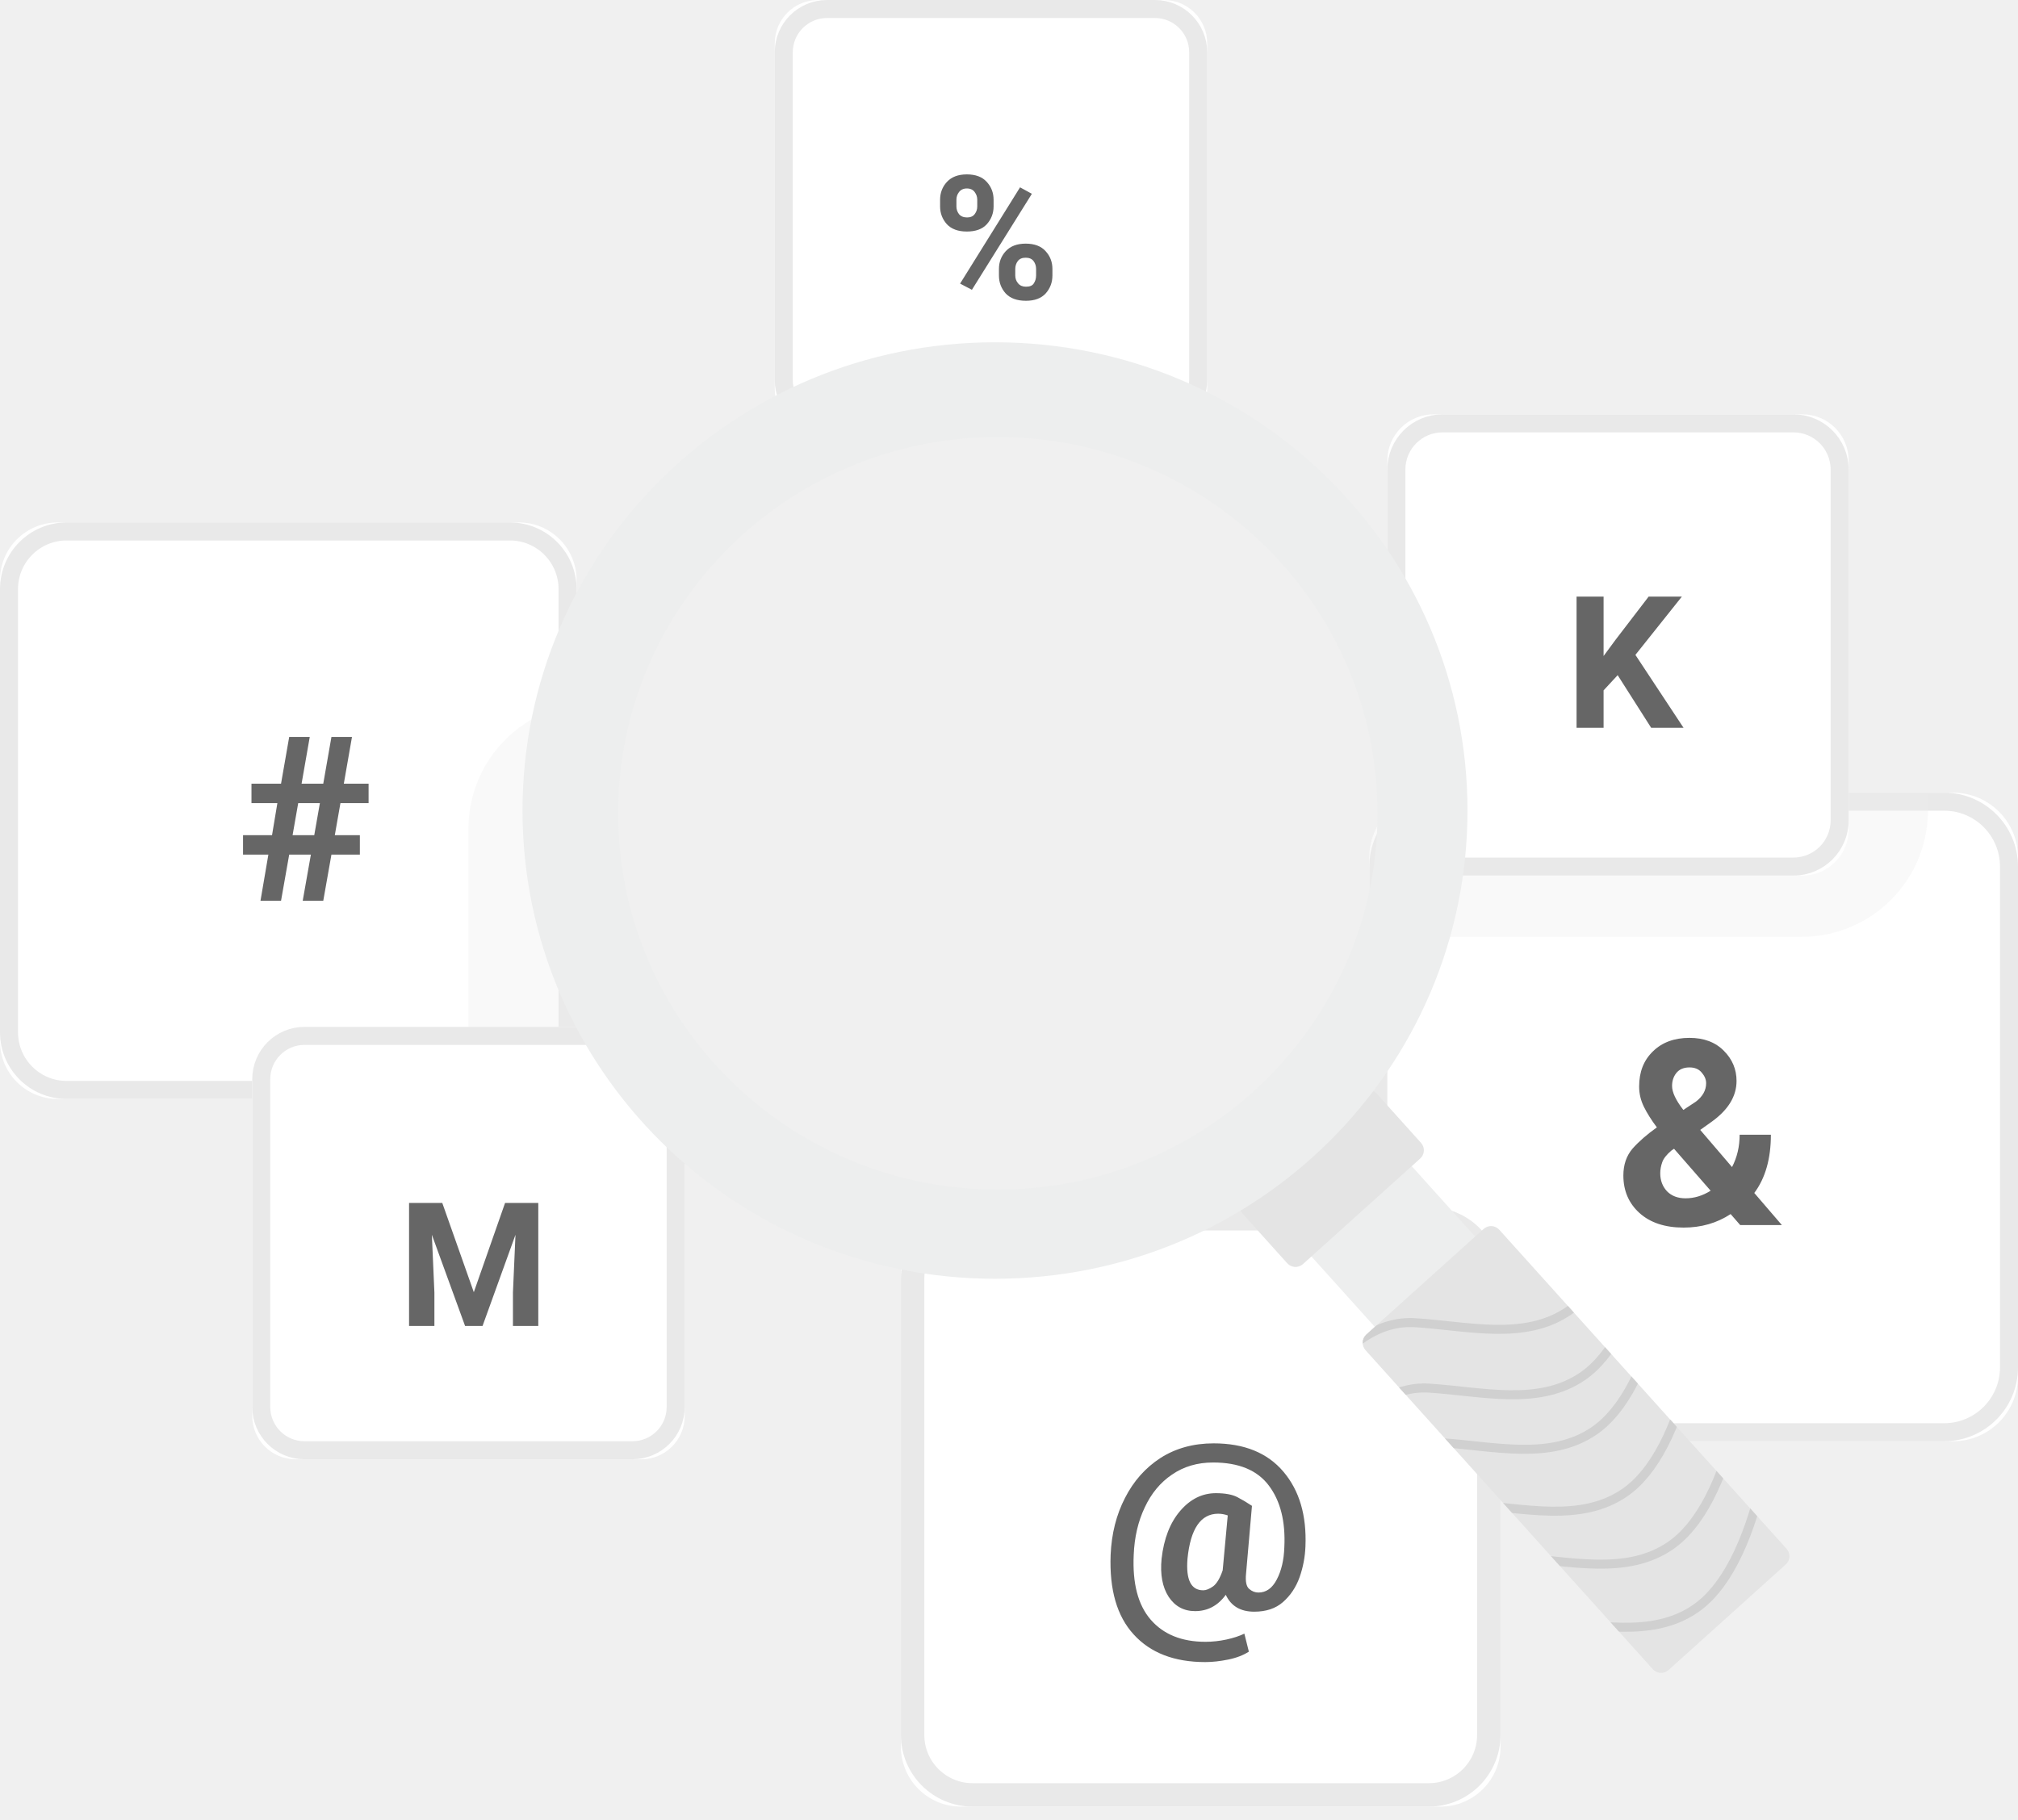
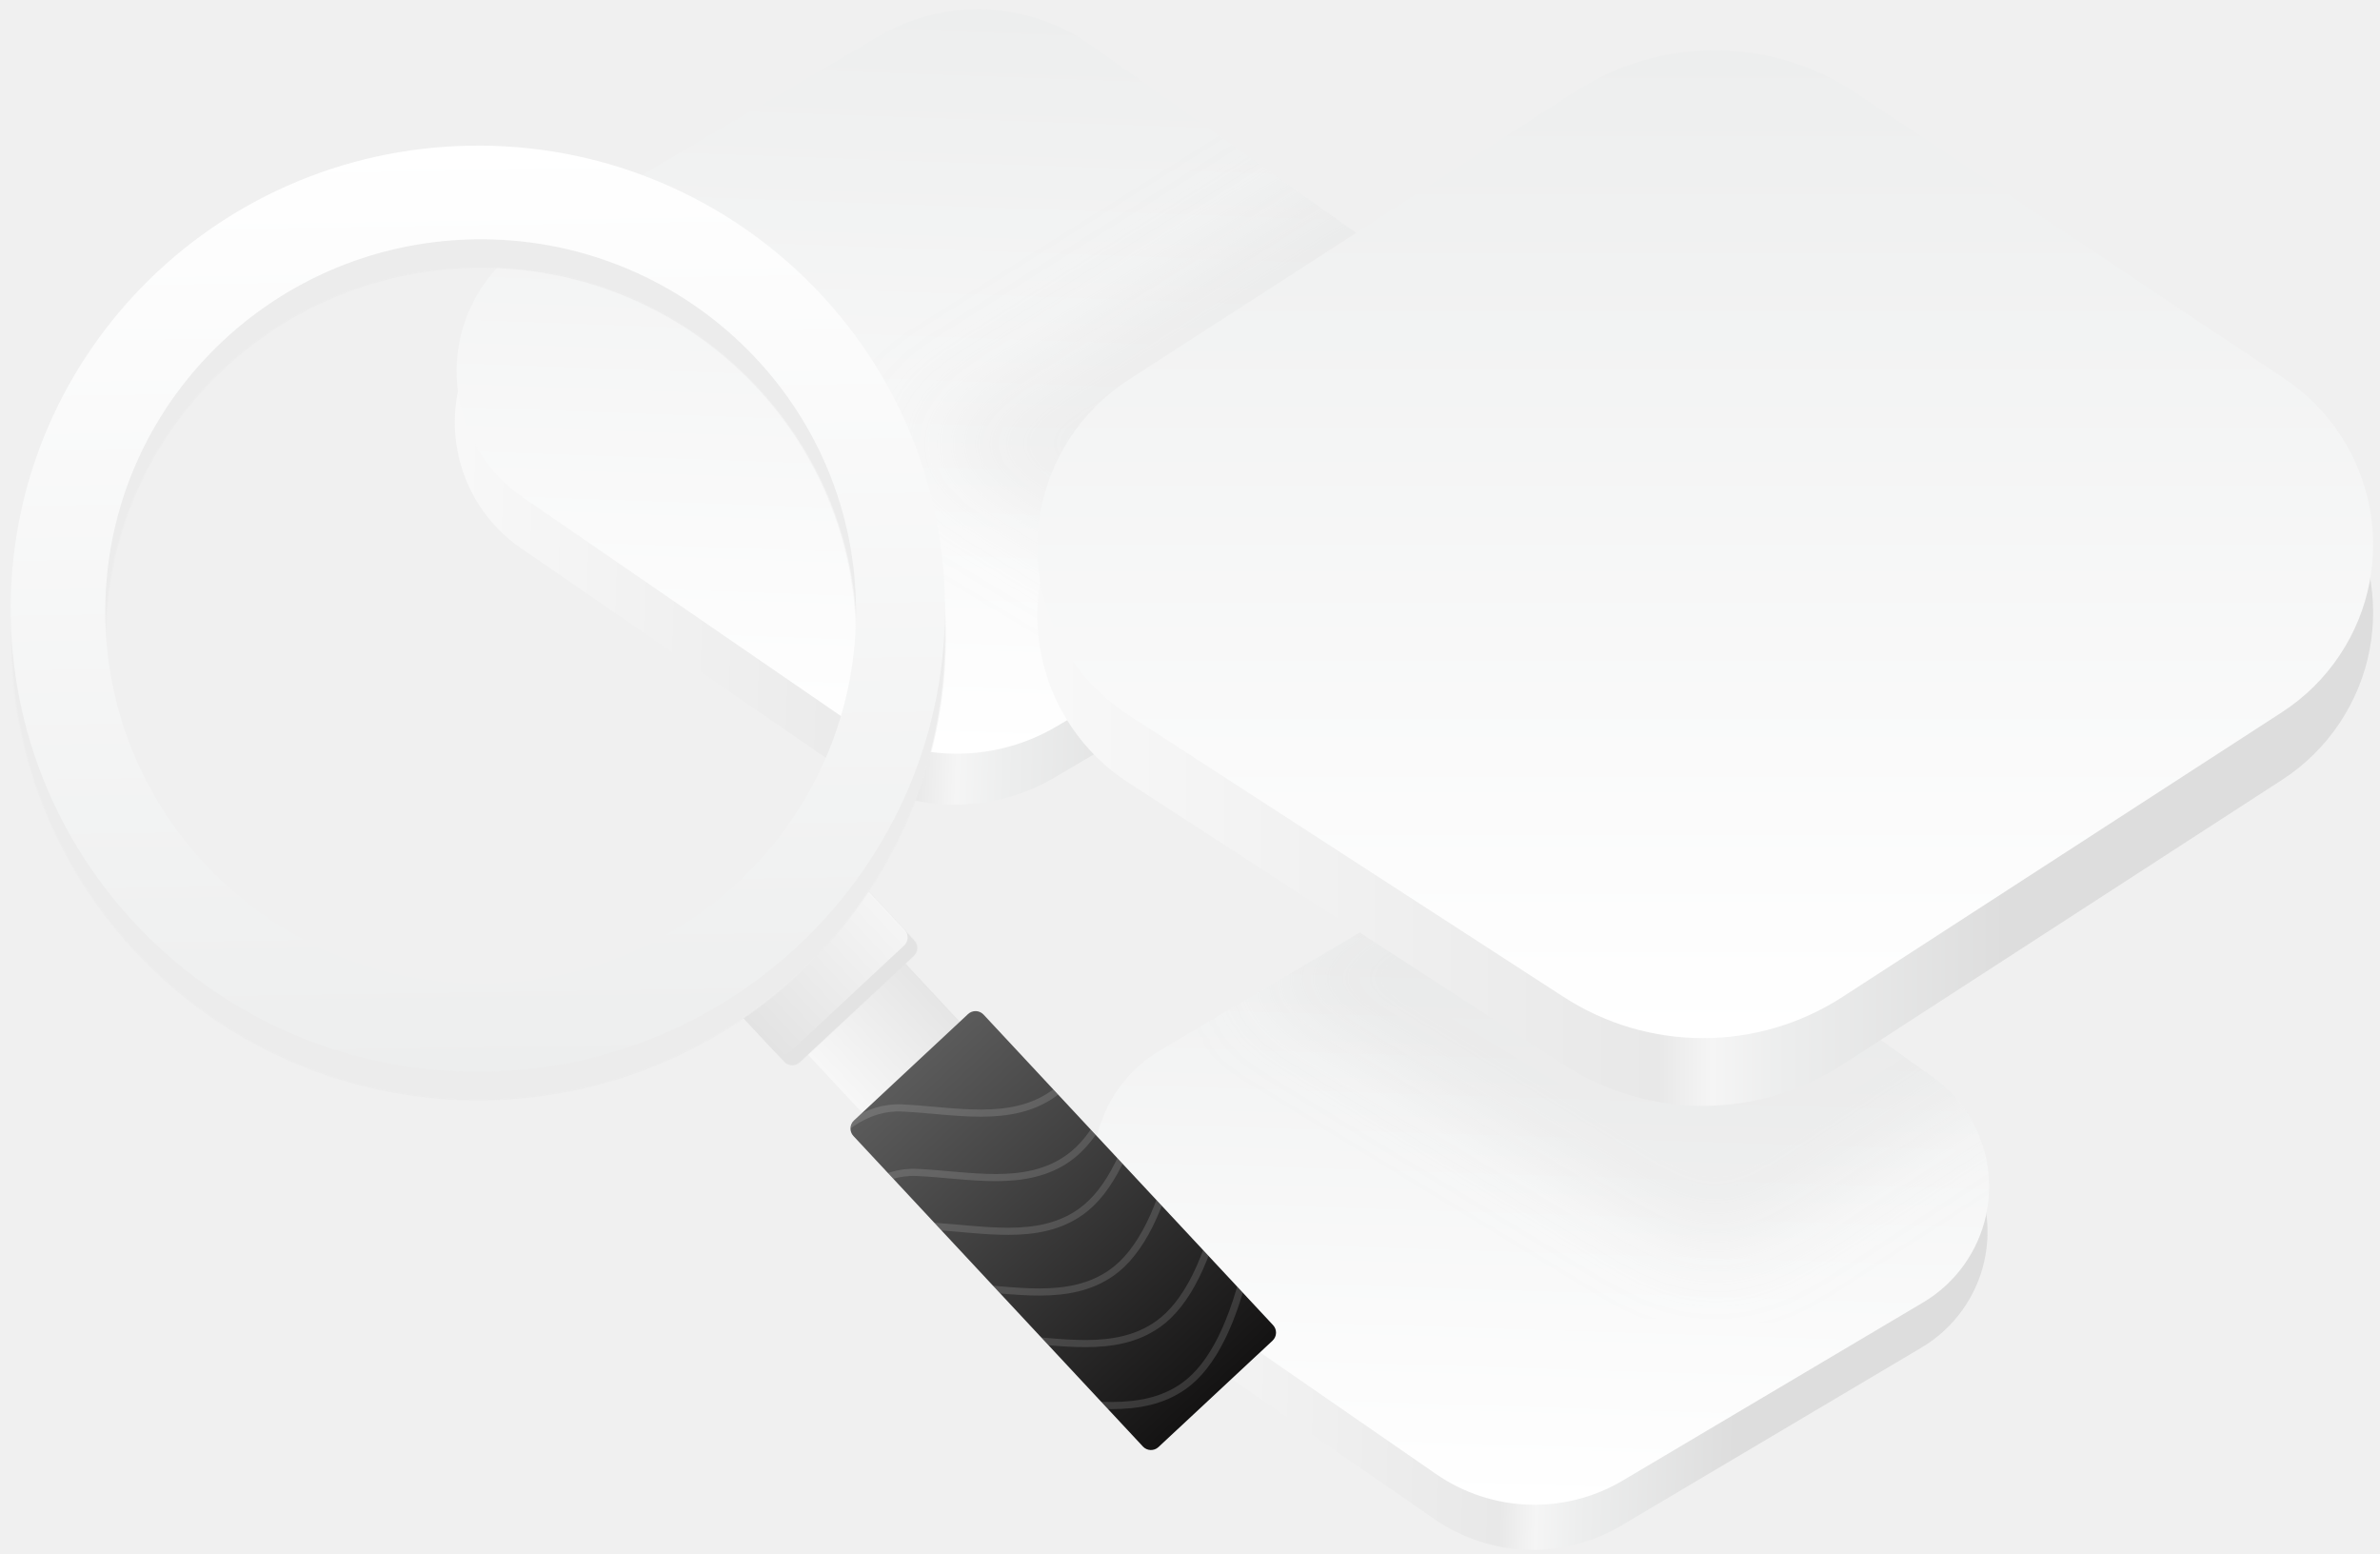
- <svg xmlns="http://www.w3.org/2000/svg" xmlns:xlink="http://www.w3.org/1999/xlink" width="112px" height="101px" viewBox="0 0 112 101" version="1.1">
+ <svg xmlns="http://www.w3.org/2000/svg" xmlns:xlink="http://www.w3.org/1999/xlink" width="167px" height="109px" viewBox="0 0 167 109" version="1.1">
  <defs>
-     <rect id="path-1" x="0" y="0" width="36" height="36" rx="3.6" />
-     <rect id="path-3" x="0" y="0" width="33.28" height="33.28" rx="3.328" />
-     <rect id="path-4" x="0" y="0" width="32" height="32" rx="3.2" />
-     <rect id="path-6" x="0" y="0" width="24" height="24" rx="2.4" />
-     <rect id="path-7" x="0" y="0" width="24" height="24" rx="2.4" />
-     <rect id="path-8" x="0" y="0" width="25.6" height="25.6" rx="2.56" />
-     <rect id="path-9" x="-5.1159077e-13" y="0" width="9.99" height="25.062" rx="0.616" />
+     <linearGradient x1="-18.904%" y1="84.598%" x2="72.676%" y2="84.598%" id="linearGradient-1">
+       <stop stop-color="#FFFFFF" offset="0%" />
+       <stop stop-color="#E8E8E8" offset="71.338%" />
+       <stop stop-color="#F5F5F5" offset="75.784%" />
+       <stop stop-color="#EDEEEE" offset="80.934%" />
+       <stop stop-color="#DDDDDD" offset="100%" />
+     </linearGradient>
+     <linearGradient x1="50%" y1="100%" x2="50%" y2="3.061617e-15%" id="linearGradient-2">
+       <stop stop-color="#FFFFFF" offset="0%" />
+       <stop stop-color="#EDEEEE" offset="100%" />
+     </linearGradient>
+     <path d="M5.038,15.638 L26.009,2.247 C30.053,-0.336 35.239,-0.296 39.243,2.348 L59.29,15.584 C63.645,18.46 64.844,24.322 61.968,28.677 C61.242,29.778 60.293,30.714 59.182,31.426 L38.557,44.647 C34.561,47.209 29.439,47.209 25.443,44.647 L5.024,31.559 C0.631,28.742 -0.648,22.897 2.168,18.503 C2.906,17.352 3.885,16.374 5.038,15.638 Z" id="path-3" />
+     <filter x="-13.4%" y="-21.7%" width="126.8%" height="143.5%" filterUnits="objectBoundingBox" id="filter-5">
+       <feGaussianBlur stdDeviation="2.7" in="SourceGraphic" />
+     </filter>
+     <path d="M5.804,17.615 L29.603,2.508 C34.174,-0.394 40.021,-0.35 44.548,2.621 L67.296,17.553 C72.244,20.801 73.622,27.445 70.375,32.393 C69.543,33.659 68.453,34.735 67.175,35.55 L43.768,50.465 C39.251,53.342 33.476,53.342 28.96,50.465 L5.789,35.7 C0.798,32.52 -0.67,25.895 2.51,20.904 C3.354,19.58 4.478,18.457 5.804,17.615 Z" id="path-6" />
+     <filter x="-13.3%" y="-21.8%" width="126.7%" height="143.6%" filterUnits="objectBoundingBox" id="filter-8">
+       <feGaussianBlur stdDeviation="3.062" in="SourceGraphic" />
+     </filter>
+     <linearGradient x1="0%" y1="50%" x2="113.168%" y2="50%" id="linearGradient-9">
+       <stop stop-color="#F7F7F7" offset="0%" />
+       <stop stop-color="#E3E3E3" offset="100%" />
+     </linearGradient>
+     <linearGradient x1="113.168%" y1="50%" x2="0%" y2="50%" id="linearGradient-10">
+       <stop stop-color="#F7F7F7" offset="0%" />
+       <stop stop-color="#E3E3E3" offset="100%" />
+     </linearGradient>
+     <rect id="path-11" x="-2.55795385e-13" y="0" width="12.487" height="6.188" rx="0.77" />
+     <filter x="-4.0%" y="-8.1%" width="108.0%" height="132.3%" filterUnits="objectBoundingBox" id="filter-12">
+       <feOffset dx="0" dy="1" in="SourceAlpha" result="shadowOffsetOuter1" />
+       <feColorMatrix values="0 0 0 0 0.89   0 0 0 0 0.89   0 0 0 0 0.89  0 0 0 1 0" type="matrix" in="shadowOffsetOuter1" />
+     </filter>
+     <linearGradient x1="50%" y1="100%" x2="50%" y2="3.061617e-15%" id="linearGradient-13">
+       <stop stop-color="#141313" offset="0%" />
+       <stop stop-color="#5B5B5B" offset="100%" />
+     </linearGradient>
+     <rect id="path-14" x="-5.1159077e-13" y="0" width="12.487" height="31.328" rx="0.77" />
+     <linearGradient x1="50%" y1="-2.48949813e-15%" x2="50%" y2="100%" id="linearGradient-16">
+       <stop stop-color="#FFFFFF" offset="0%" />
+       <stop stop-color="#EDEEEE" offset="100%" />
+     </linearGradient>
+     <path d="M32.779,64.976 C14.676,64.976 0,50.43 0,32.488 C0,14.545 14.676,0 32.779,0 C50.882,0 65.558,14.545 65.558,32.488 C65.558,50.43 50.882,64.976 32.779,64.976 Z M32.974,58.788 C47.521,58.788 59.314,47.099 59.314,32.681 C59.314,18.263 47.521,6.575 32.974,6.575 C18.427,6.575 6.634,18.263 6.634,32.681 C6.634,47.099 18.427,58.788 32.974,58.788 Z" id="path-17" />
+     <filter x="-1.5%" y="-1.5%" width="103.1%" height="106.2%" filterUnits="objectBoundingBox" id="filter-18">
+       <feOffset dx="0" dy="2" in="SourceAlpha" result="shadowOffsetOuter1" />
+       <feColorMatrix values="0 0 0 0 0.927   0 0 0 0 0.927   0 0 0 0 0.927  0 0 0 1 0" type="matrix" in="shadowOffsetOuter1" />
+     </filter>
  </defs>
  <g id="Page-1" stroke="none" stroke-width="1" fill="none" fill-rule="evenodd">
-     <g id="Application-nothing-found" transform="translate(-577, -253)">
-       <g id="Group-8" transform="translate(577, 253)">
-         <g id="Group-12">
-           <g id="Group-10" transform="translate(76, 44)">
-             <g id="Rectangle-13">
-               <mask id="mask-2" fill="white">
-                 <use xlink:href="#path-1" />
+     <g id="Application-nothing-found" transform="translate(-546, -248)">
+       <g id="Group-10" transform="translate(546, 247)">
+         <g id="Group-3" transform="translate(75, 58)">
+           <g id="Group" transform="translate(33, 27) rotate(2) translate(-33, -27) translate(1, 2)">
+             <path d="M5.038,18.805 L26.009,5.413 C30.053,2.831 35.239,2.87 39.243,5.514 L59.29,18.751 C63.645,21.627 64.844,27.489 61.968,31.844 C61.242,32.945 60.293,33.881 59.182,34.593 L38.557,47.814 C34.561,50.375 29.439,50.375 25.443,47.814 L5.024,34.725 C0.631,31.909 -0.648,26.064 2.168,21.67 C2.906,20.518 3.885,19.541 5.038,18.805 Z" id="Path-29" fill="url(#linearGradient-1)" />
+             <g id="Path-2" transform="translate(0, -0)">
+               <mask id="mask-4" fill="white">
+                 <use xlink:href="#path-3" />
              </mask>
-               <g id="Mask">
-                 <use fill="#FFFFFF" fill-rule="evenodd" xlink:href="#path-1" />
-                 <rect stroke="#E9E9E9" stroke-width="1" x="0.5" y="0.5" width="35" height="35" rx="3.6" />
-               </g>
-               <rect fill-opacity="0.3" fill="#E9E9E9" mask="url(#mask-2)" x="-5" y="-43" width="36" height="51" rx="7" />
+               <use id="Mask" fill="url(#linearGradient-2)" xlink:href="#path-3" />
+               <path d="M10.78,10.441 L40.697,27.209 C43.104,28.558 46.071,28.412 48.334,26.835 L71.332,10.806 L39.491,-9.155 L10.78,10.441 Z" fill-opacity="0.3" fill="#D8D8D8" filter="url(#filter-5)" mask="url(#mask-4)" />
            </g>
-             <text id="&amp;" font-family="Roboto-Black, Roboto" font-size="14.4" font-weight="700" fill="#666666">
-               <tspan x="13.598" y="24">&amp;</tspan>
-             </text>
-           </g>
-           <g id="Group-9-Copy" transform="translate(50, 67)">
-             <g id="Rectangle-4-Copy">
-               <use fill="#FFFFFF" fill-rule="evenodd" xlink:href="#path-3" />
-               <rect stroke="#E9E9E9" stroke-width="1.3" x="0.65" y="0.65" width="31.98" height="31.98" rx="3.328" />
-             </g>
-             <text id="@" font-family="Roboto-Black, Roboto" font-size="13.312" font-weight="700" fill="#666666">
-               <tspan x="11.095" y="22.32">@</tspan>
-             </text>
-           </g>
-           <g id="Group-5" transform="translate(0, 29)">
-             <g id="Rectangle-13">
-               <mask id="mask-5" fill="white">
-                 <use xlink:href="#path-4" />
-               </mask>
-               <g id="Mask">
-                 <use fill="#FFFFFF" fill-rule="evenodd" xlink:href="#path-4" />
-                 <rect stroke="#E9E9E9" stroke-width="1" x="0.5" y="0.5" width="31" height="31" rx="3.2" />
-               </g>
-               <rect fill-opacity="0.3" fill="#E9E9E9" mask="url(#mask-5)" x="26" y="10" width="21" height="39" rx="7" />
-             </g>
-             <text id="#" font-family="Roboto-Black, Roboto" font-size="12.8" font-weight="700" fill="#666666">
-               <tspan x="13.081" y="21">#</tspan>
-             </text>
-           </g>
-           <g id="Group-3" transform="translate(14, 57)">
-             <g id="Rectangle-4-Copy-5">
-               <use fill="#FFFFFF" fill-rule="evenodd" xlink:href="#path-6" />
-               <rect stroke="#E9E9E9" stroke-width="1" x="0.5" y="0.5" width="23" height="23" rx="2.4" />
-             </g>
-             <text id="M" font-family="Roboto-Black, Roboto" font-size="9.6" font-weight="700" fill="#666666">
-               <tspan x="8.093" y="16.6">M</tspan>
-             </text>
-           </g>
-           <g id="Group-3-Copy" transform="translate(43, 0)">
-             <g id="Rectangle-4-Copy-5">
-               <use fill="#FFFFFF" fill-rule="evenodd" xlink:href="#path-7" />
-               <rect stroke="#E9E9E9" stroke-width="1" x="0.5" y="0.5" width="23" height="23" rx="2.4" />
-             </g>
-             <text id="%" font-family="Roboto-Black, Roboto" font-size="9.6" font-weight="700" fill="#666666">
-               <tspan x="8.738" y="16.6">%</tspan>
-             </text>
-           </g>
-           <g id="Group-9" transform="translate(77, 23)">
-             <g id="Rectangle-4-Copy">
-               <use fill="#FFFFFF" fill-rule="evenodd" xlink:href="#path-8" />
-               <rect stroke="#E9E9E9" stroke-width="1" x="0.5" y="0.5" width="24.6" height="24.6" rx="2.56" />
-             </g>
-             <text id="K" font-family="Roboto-Black, Roboto" font-size="10.24" font-weight="700" fill="#666666">
-               <tspan x="9.845" y="17.4">K</tspan>
-             </text>
          </g>
        </g>
-         <g id="Group-5" transform="translate(29, 19)">
-           <g id="Group-3">
-             <g id="Group" transform="translate(55.6378, 58.30265) rotate(-42) translate(-55.6378, -58.30265) translate(50.6378, 39.80265)">
-               <rect id="Rectangle-2" fill="#EDEEEE" x="1.249" y="4.332" width="7.492" height="6.188" />
-               <rect id="Rectangle" fill="#E4E4E4" x="-2.55795385e-13" y="0" width="9.99" height="4.951" rx="0.616" />
-               <g id="Group-2" transform="translate(0, 10.21048)">
-                 <mask id="mask-10" fill="white">
-                   <use xlink:href="#path-9" />
-                 </mask>
-                 <use id="Mask" fill="#E4E4E4" xlink:href="#path-9" />
-                 <g mask="url(#mask-10)" stroke="#D0D0D0" stroke-width="0.5">
-                   <g transform="translate(4.179864, 11.03295) rotate(-330) translate(-4.179864, -11.03295) translate(-7.820136, -1.967049)">
-                     <path d="M0,14.369 C2.234,12.231 4.296,11.427 6.187,11.957 C9.022,12.751 11.926,14.211 14.656,13.084 C16.475,12.333 18.199,10.24 19.827,6.807" id="Path-32" />
-                     <path d="M0.937,18.082 C3.17,15.944 5.233,15.14 7.123,15.67 C9.959,16.464 12.863,17.924 15.592,16.797 C17.412,16.045 19.135,13.953 20.763,10.52" id="Path-32-Copy-2" />
-                     <path d="M2.81,21.485 C5.044,19.348 7.106,18.544 8.996,19.073 C11.832,19.868 14.736,21.327 17.465,20.2 C19.285,19.449 21.008,17.357 22.636,13.923" id="Path-32-Copy-3" />
-                     <path d="M3.434,25.198 C5.668,23.061 7.73,22.257 9.62,22.786 C12.456,23.581 15.36,25.04 18.09,23.913 C19.909,23.162 21.633,21.07 23.261,17.636" id="Path-32-Copy-4" />
-                     <path d="M0,11.275 C2.234,9.137 4.296,8.333 6.187,8.863 C9.022,9.657 11.926,11.117 14.656,9.99 C16.475,9.239 18.199,7.146 19.827,3.713" id="Path-32" />
-                     <path d="M0,7.562 C2.234,5.424 4.296,4.62 6.187,5.15 C9.022,5.944 11.926,7.404 14.656,6.277 C16.475,5.526 18.199,3.433 19.827,0" id="Path-32-Copy" />
+         <g id="Group-3-Copy-2" transform="translate(30, 0)">
+           <g id="Group" transform="translate(37.62723, 29.76386) rotate(2) translate(-37.62723, -29.76386) translate(1.127233, 1.26386)">
+             <path d="M5.804,21.192 L29.603,6.085 C34.174,3.183 40.021,3.227 44.548,6.199 L67.296,21.13 C72.244,24.378 73.622,31.022 70.375,35.97 C69.543,37.236 68.453,38.312 67.175,39.127 L43.768,54.042 C39.251,56.92 33.476,56.92 28.96,54.042 L5.789,39.277 C0.798,36.097 -0.67,29.472 2.51,24.481 C3.354,23.157 4.478,22.034 5.804,21.192 Z" id="Path-29" fill="url(#linearGradient-1)" />
+             <g id="Path-2" transform="translate(0, -0)">
+               <mask id="mask-7" fill="white">
+                 <use xlink:href="#path-6" />
+               </mask>
+               <use id="Mask" fill="url(#linearGradient-2)" xlink:href="#path-6" />
+               <path d="M32.935,31.084 L66.962,50.042 C69.682,51.557 73.027,51.394 75.586,49.621 L101.745,31.496 L65.562,8.949 L32.935,31.084 Z" fill-opacity="0.3" fill="#D8D8D8" filter="url(#filter-8)" mask="url(#mask-7)" />
+             </g>
+           </g>
+         </g>
+         <g id="Group-7" transform="translate(72, 4)">
+           <g id="Group-3-Copy">
+             <g id="Group">
+               <path d="M7.195,28.391 L38.553,8.155 C44.579,4.266 52.338,4.326 58.304,8.306 L88.287,28.313 C94.719,32.604 96.454,41.297 92.162,47.729 C91.103,49.317 89.73,50.671 88.128,51.709 L57.286,71.686 C51.332,75.543 43.668,75.543 37.714,71.686 L7.174,51.904 C0.685,47.701 -1.168,39.032 3.035,32.543 C4.112,30.88 5.53,29.465 7.195,28.391 Z" id="Path-29" fill="url(#linearGradient-1)" />
+               <path d="M7.195,23.641 L38.553,3.405 C44.579,-0.484 52.338,-0.424 58.304,3.556 L88.287,23.563 C94.719,27.854 96.454,36.547 92.162,42.979 C91.103,44.567 89.73,45.921 88.128,46.959 L57.286,66.936 C51.332,70.793 43.668,70.793 37.714,66.936 L7.174,47.154 C0.685,42.951 -1.168,34.282 3.035,27.793 C4.112,26.13 5.53,24.715 7.195,23.641 Z" id="Path-29" fill="url(#linearGradient-2)" />
+             </g>
+           </g>
+         </g>
+         <g id="Group-8" transform="translate(46, 58) rotate(-1) translate(-46, -58) translate(1, 11)">
+           <g id="Group-5">
+             <g id="Group-3">
+               <g id="Group" transform="translate(69.31482, 72.24656) rotate(-42) translate(-69.31482, -72.24656) translate(62.81482, 49.74656)">
+                 <rect id="Rectangle-2" fill="url(#linearGradient-9)" x="1.561" y="5.415" width="9.365" height="7.735" />
+                 <g id="Rectangle">
+                   <use fill="black" fill-opacity="1" filter="url(#filter-12)" xlink:href="#path-11" />
+                   <use fill="url(#linearGradient-10)" fill-rule="evenodd" xlink:href="#path-11" />
+                 </g>
+                 <g id="Group-2" transform="translate(0, 12.7631)">
+                   <mask id="mask-15" fill="white">
+                     <use xlink:href="#path-14" />
+                   </mask>
+                   <use id="Mask" fill="url(#linearGradient-13)" xlink:href="#path-14" />
+                   <g mask="url(#mask-15)" stroke="#FFFFFF" stroke-opacity="0.14" stroke-width="0.5">
+                     <g transform="translate(5.34983, 13.57468) rotate(-330) translate(-5.34983, -13.57468) translate(-9.65017, -2.425318)">
+                       <path d="M0,17.961 C2.792,15.289 5.37,14.284 7.733,14.946 C11.278,15.939 14.908,17.764 18.319,16.355 C20.594,15.416 22.748,12.8 24.783,8.509" id="Path-32" />
+                       <path d="M1.171,22.602 C3.963,19.93 6.541,18.925 8.904,19.587 C12.448,20.58 16.079,22.405 19.49,20.996 C21.765,20.057 23.919,17.441 25.954,13.15" id="Path-32-Copy-2" />
+                       <path d="M3.512,26.857 C6.304,24.185 8.882,23.18 11.245,23.842 C14.79,24.835 18.42,26.659 21.832,25.25 C24.106,24.311 26.26,21.696 28.295,17.404" id="Path-32-Copy-3" />
+                       <path d="M4.292,31.498 C7.085,28.826 9.663,27.821 12.026,28.483 C15.57,29.476 19.2,31.3 22.612,29.892 C24.886,28.952 27.041,26.337 29.076,22.045" id="Path-32-Copy-4" />
+                       <path d="M0,14.093 C2.792,11.422 5.37,10.417 7.733,11.079 C11.278,12.071 14.908,13.896 18.319,12.487 C20.594,11.548 22.748,8.933 24.783,4.641" id="Path-32" />
+                       <path d="M0,9.452 C2.792,6.78 5.37,5.775 7.733,6.437 C11.278,7.43 14.908,9.255 18.319,7.846 C20.594,6.907 22.748,4.292 24.783,0" id="Path-32-Copy" />
+                     </g>
                  </g>
                </g>
              </g>
+               <g id="Combined-Shape">
+                 <use fill="black" fill-opacity="1" filter="url(#filter-18)" xlink:href="#path-17" />
+                 <use fill="url(#linearGradient-16)" fill-rule="evenodd" xlink:href="#path-17" />
+               </g>
            </g>
-             <path d="M26.223,51.981 C11.74,51.981 0,40.344 0,25.99 C0,11.636 11.74,0 26.223,0 C40.706,0 52.446,11.636 52.446,25.99 C52.446,40.344 40.706,51.981 26.223,51.981 Z M26.379,47.03 C38.017,47.03 47.451,37.68 47.451,26.145 C47.451,14.611 38.017,5.26 26.379,5.26 C14.741,5.26 5.307,14.611 5.307,26.145 C5.307,37.68 14.741,47.03 26.379,47.03 Z" id="Combined-Shape" fill="#EDEEEE" />
          </g>
        </g>
      </g>
    </g>
  </g>
</svg>
